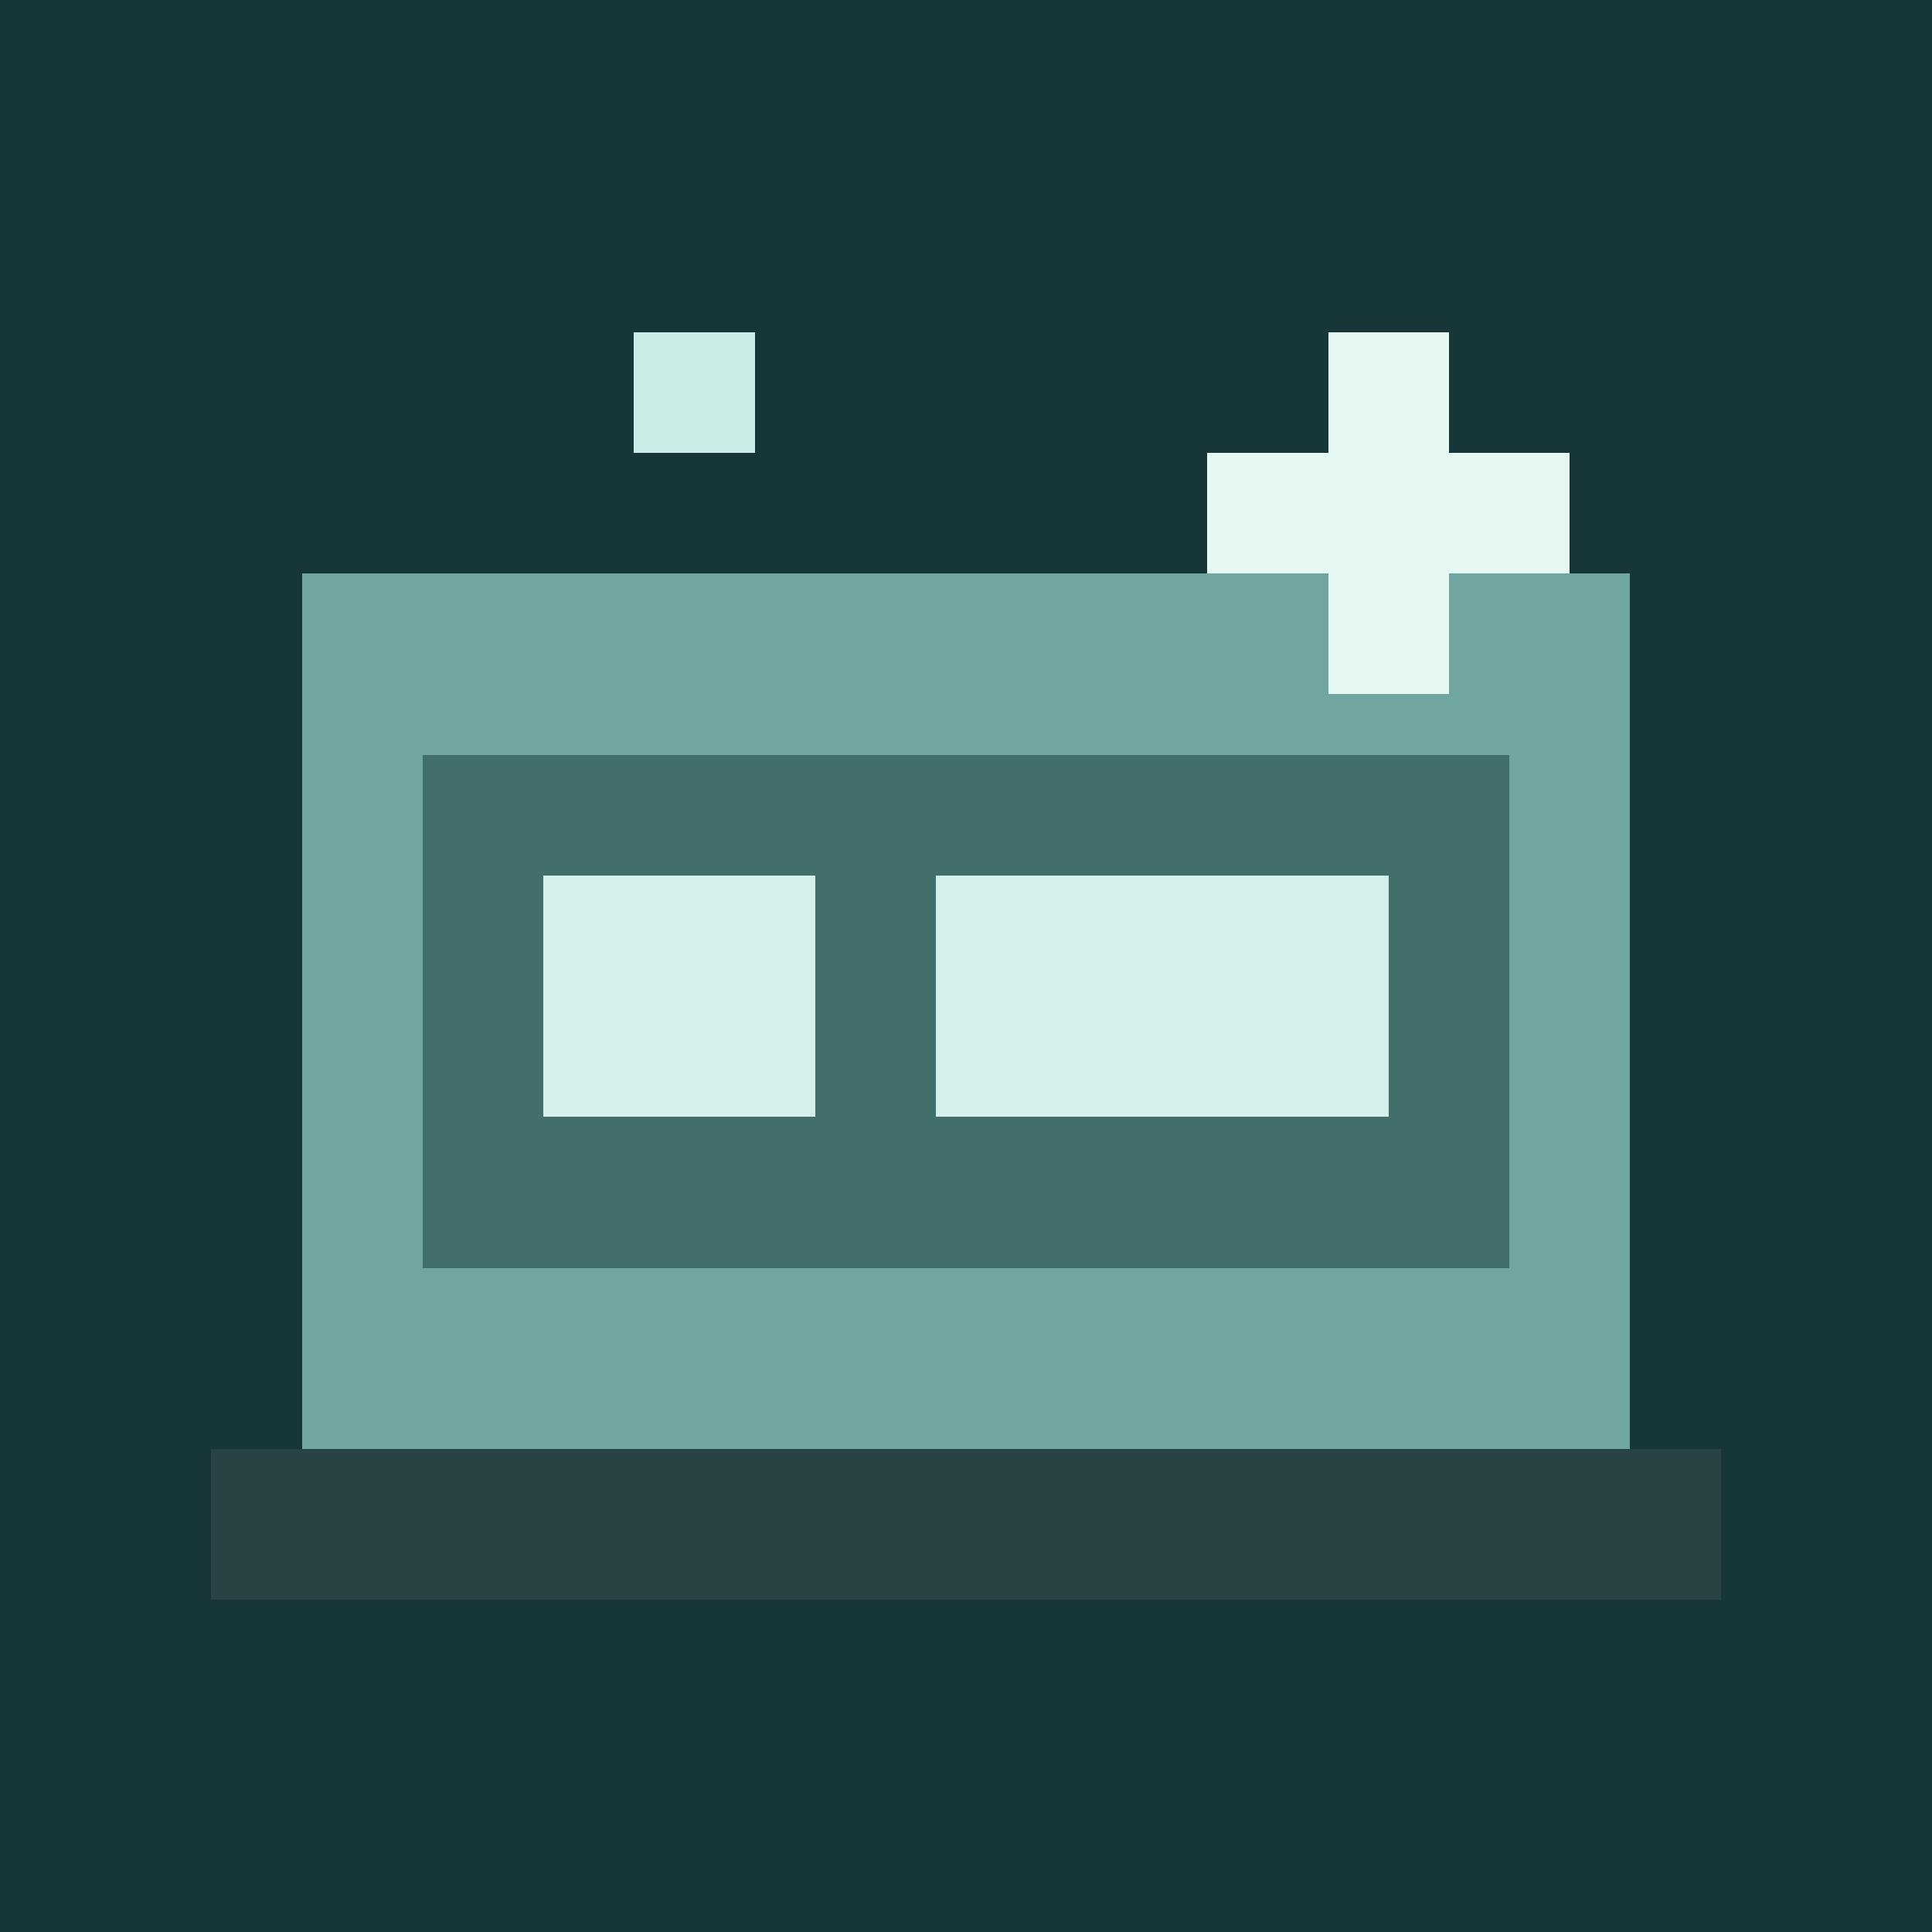
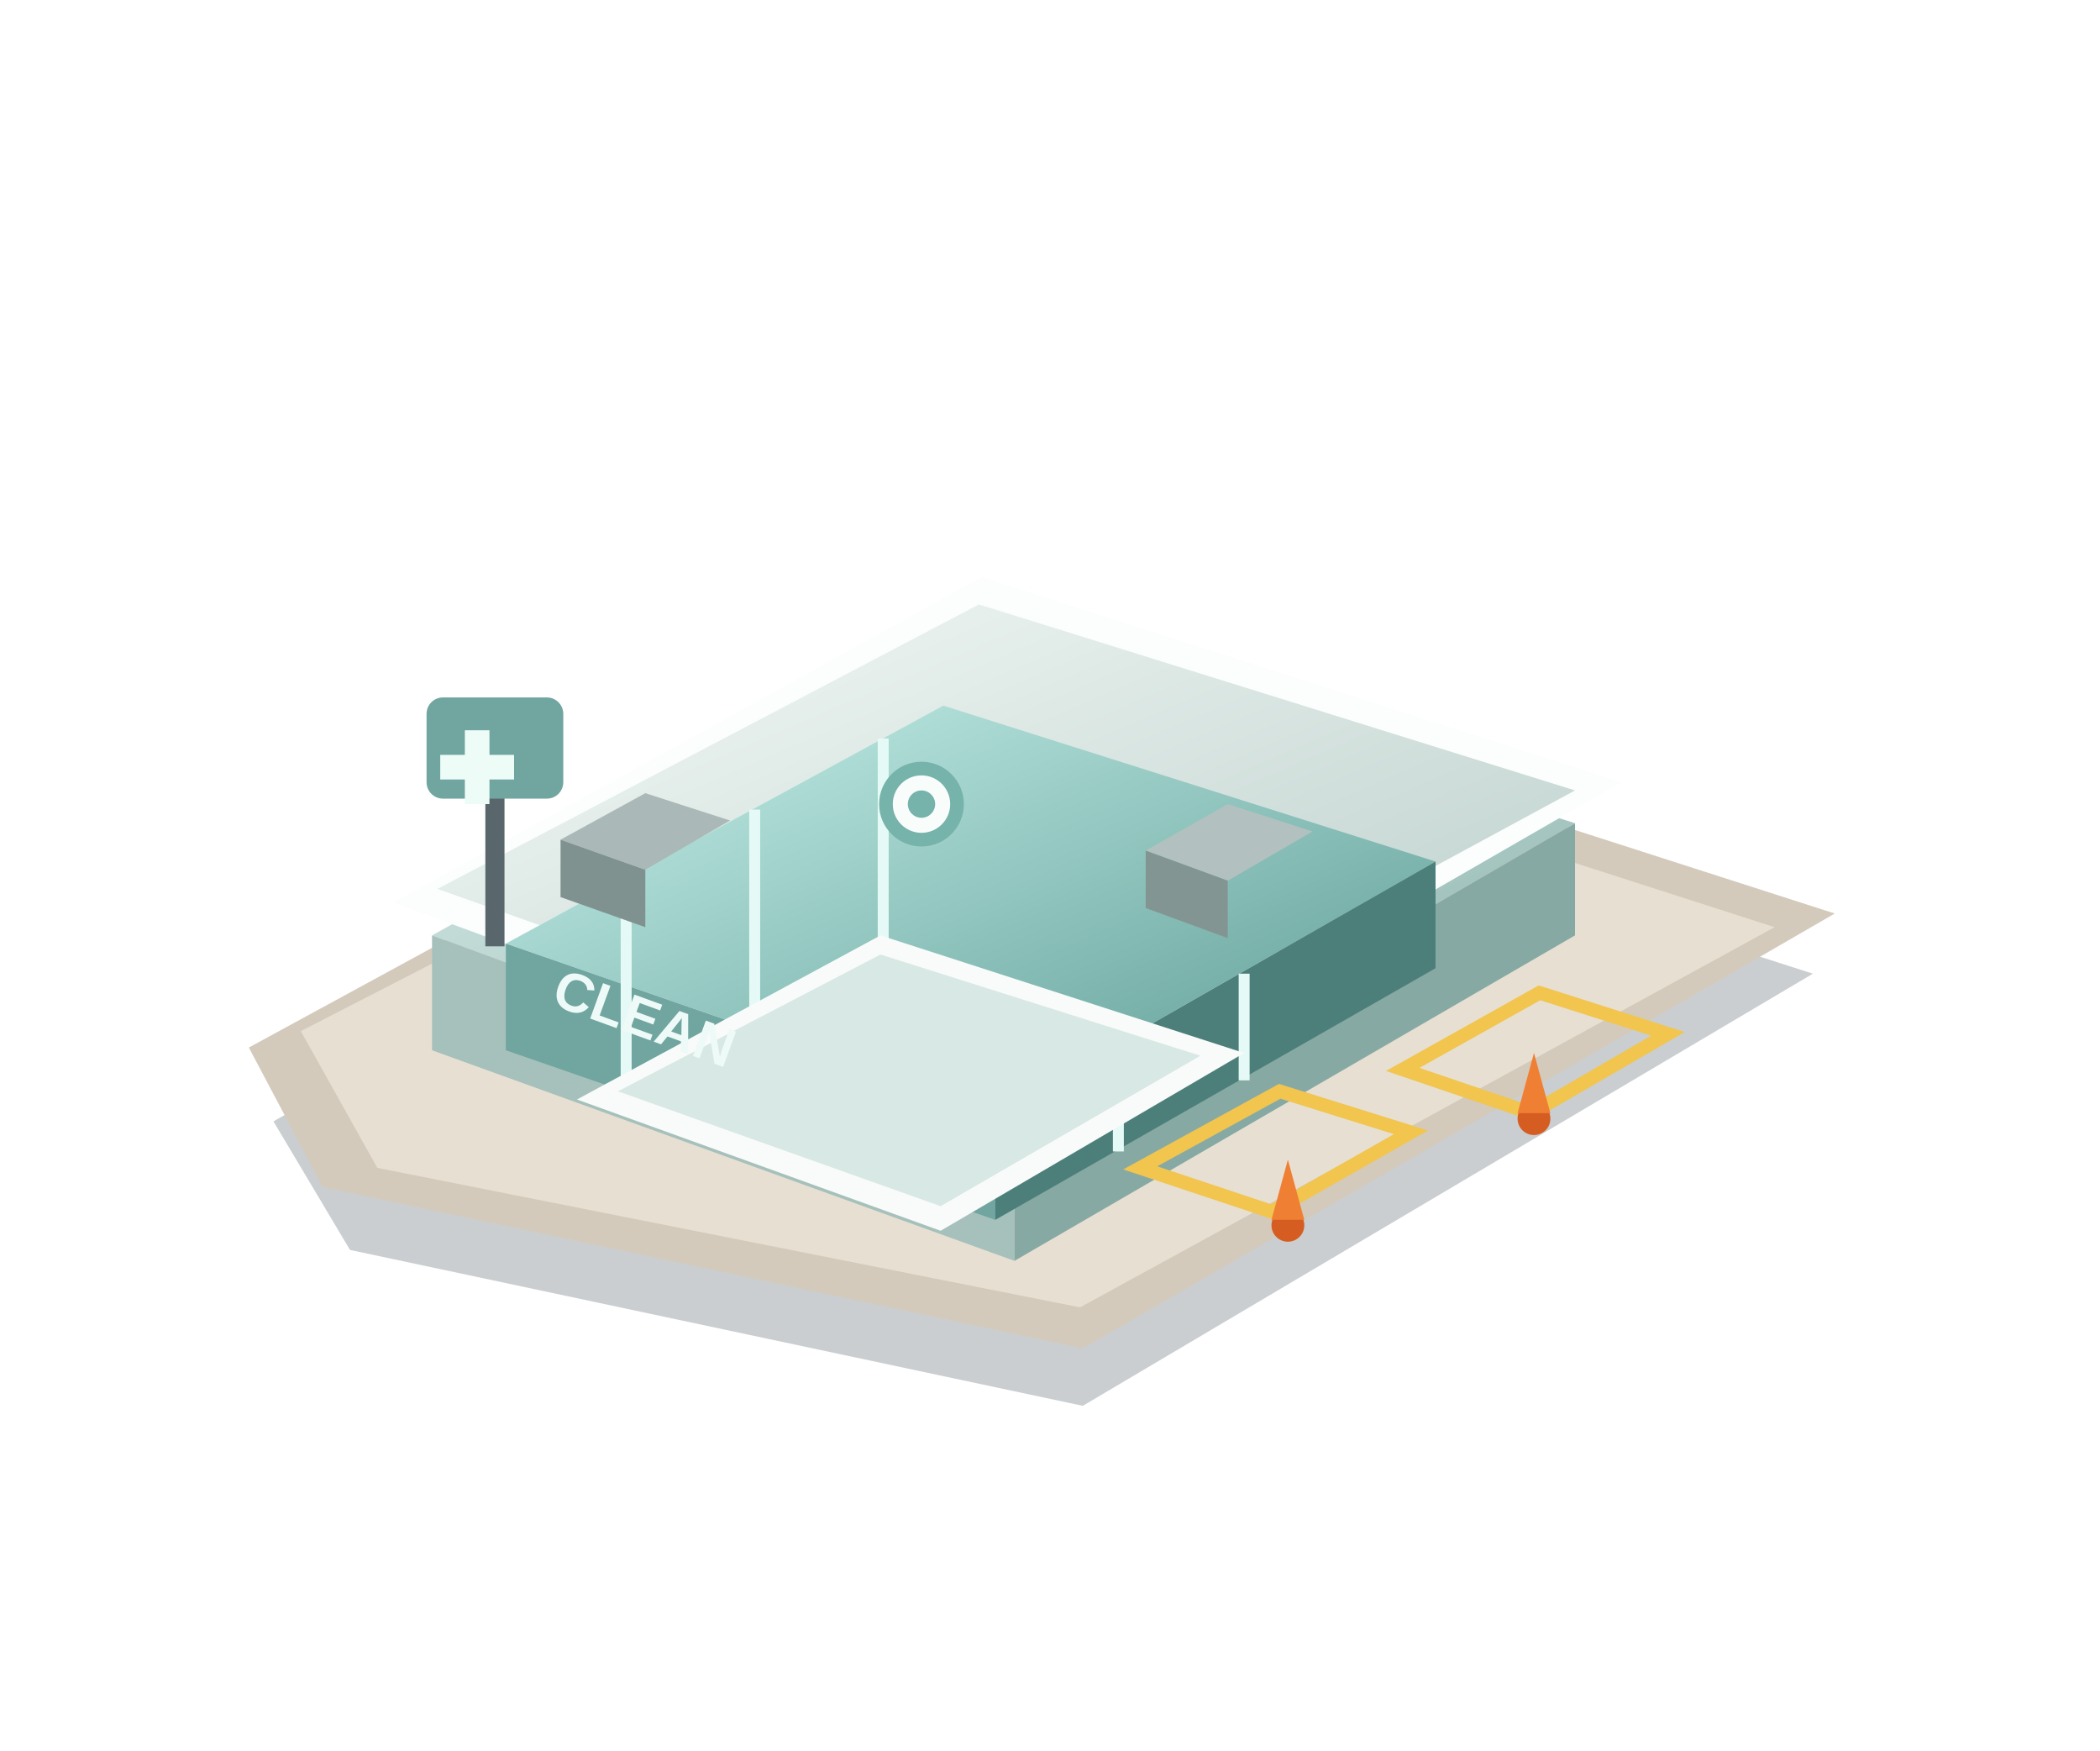
- <svg xmlns="http://www.w3.org/2000/svg" width="128" height="128" viewBox="0 0 128 128" shape-rendering="crispEdges">
-   <rect width="128" height="128" fill="#173638" />
-   <rect x="20" y="38" width="88" height="58" fill="#70a5a0" />
-   <rect x="28" y="50" width="72" height="34" fill="#416f6c" />
-   <rect x="36" y="58" width="18" height="16" fill="#d3f0eb" />
-   <rect x="62" y="58" width="30" height="16" fill="#d3f0eb" />
-   <rect x="14" y="96" width="100" height="10" fill="#294244" />
-   <path d="M88 22h8v8h8v8h-8v8h-8v-8h-8v-8h8z" fill="#e6f8f2" />
-   <rect x="42" y="22" width="8" height="8" fill="#c8eee7" />
+ <svg xmlns="http://www.w3.org/2000/svg" width="768" height="640" viewBox="0 0 768 640">
+   <defs>
+     <linearGradient id="roof" x1="0" y1="0" x2="1" y2="1">
+       <stop stop-color="#f6fbf8" />
+       <stop offset="1" stop-color="#b6cbc7" />
+     </linearGradient>
+     <linearGradient id="wall" x1="0" y1="0" x2="1" y2="1">
+       <stop stop-color="#d9ece8" />
+       <stop offset="1" stop-color="#8db3ad" />
+     </linearGradient>
+     <linearGradient id="glass" x1="0" y1="0" x2="1" y2="1">
+       <stop stop-color="#c8f1eb" />
+       <stop offset="1" stop-color="#5a9992" />
+     </linearGradient>
+   </defs>
+   <polygon points="100,410 364,260 663,356 396,514 128,457" fill="#20343a" opacity=".24" />
+   <polygon points="91,383 363,235 671,334 396,493 118,434" fill="#d3cabc" />
+   <polygon points="110,377 363,247 649,339 395,478 138,427" fill="#e7dfd2" />
+   <polygon points="158,342 358,231 576,301 371,420" fill="url(#wall)" />
+   <polygon points="158,342 371,420 371,461 158,384" fill="#a6c0bb" />
+   <polygon points="371,420 576,301 576,342 371,461" fill="#87a9a4" />
+   <polygon points="144,330 359,211 593,286 371,414" fill="#fbfefc" />
+   <polygon points="160,325 358,221 576,289 371,400" fill="url(#roof)" />
+   <polygon points="185,345 345,258 525,315 364,407" fill="url(#glass)" />
+   <polygon points="185,345 364,407 364,446 185,384" fill="#70a5a0" />
+   <polygon points="364,407 525,315 525,354 364,446" fill="#4c7f7a" />
+   <g stroke="#e5faf6" stroke-width="4">
+     <line x1="229" y1="321" x2="229" y2="400" />
+     <line x1="276" y1="296" x2="276" y2="416" />
+     <line x1="323" y1="270" x2="323" y2="432" />
+     <line x1="409" y1="382" x2="409" y2="421" />
+     <line x1="455" y1="356" x2="455" y2="395" />
+   </g>
+   <polygon points="211,402 322,342 455,385 344,450" fill="#f8fbf9" />
+   <polygon points="226,399 322,349 439,386 344,441" fill="#d8e8e4" />
+   <g>
+     <polygon points="205,307 236,290 267,300 236,318" fill="#aab9b7" />
+     <polygon points="205,307 236,318 236,339 205,328" fill="#7f9290" />
+     <polygon points="419,311 449,294 480,304 449,322" fill="#b2c1bf" />
+     <polygon points="419,311 449,322 449,343 419,332" fill="#839592" />
+     <circle cx="337" cy="294" r="13" fill="#f8fdfb" stroke="#76b3aa" stroke-width="5" />
+     <circle cx="337" cy="294" r="5" fill="#76b3aa" />
+   </g>
+   <g fill="none" stroke="#f1c54e" stroke-width="5">
+     <polygon points="417,427 468,399 516,414 465,443" />
+     <polygon points="513,391 563,363 610,378 560,407" />
+   </g>
+   <g>
+     <circle cx="561" cy="409" r="6" fill="#d55d22" />
+     <polygon points="555,407 561,385 567,407" fill="#ef7f32" />
+     <circle cx="471" cy="448" r="6" fill="#d55d22" />
+     <polygon points="465,446 471,424 477,446" fill="#ef7f32" />
+   </g>
+   <line x1="181" y1="346" x2="181" y2="281" stroke="#59666b" stroke-width="7" />
+   <rect x="156" y="255" width="50" height="37" rx="6" fill="#70a5a0" />
+   <path d="M170 267 h9 v9 h9 v9 h-9 v9 h-9 v-9 h-9 v-9 h9z" fill="#eefcf8" />
+   <text x="201" y="367" font-family="Arial,sans-serif" font-size="20" font-weight="700" fill="#eefaf7" transform="rotate(20 201 367)">CLEAN</text>
</svg>
